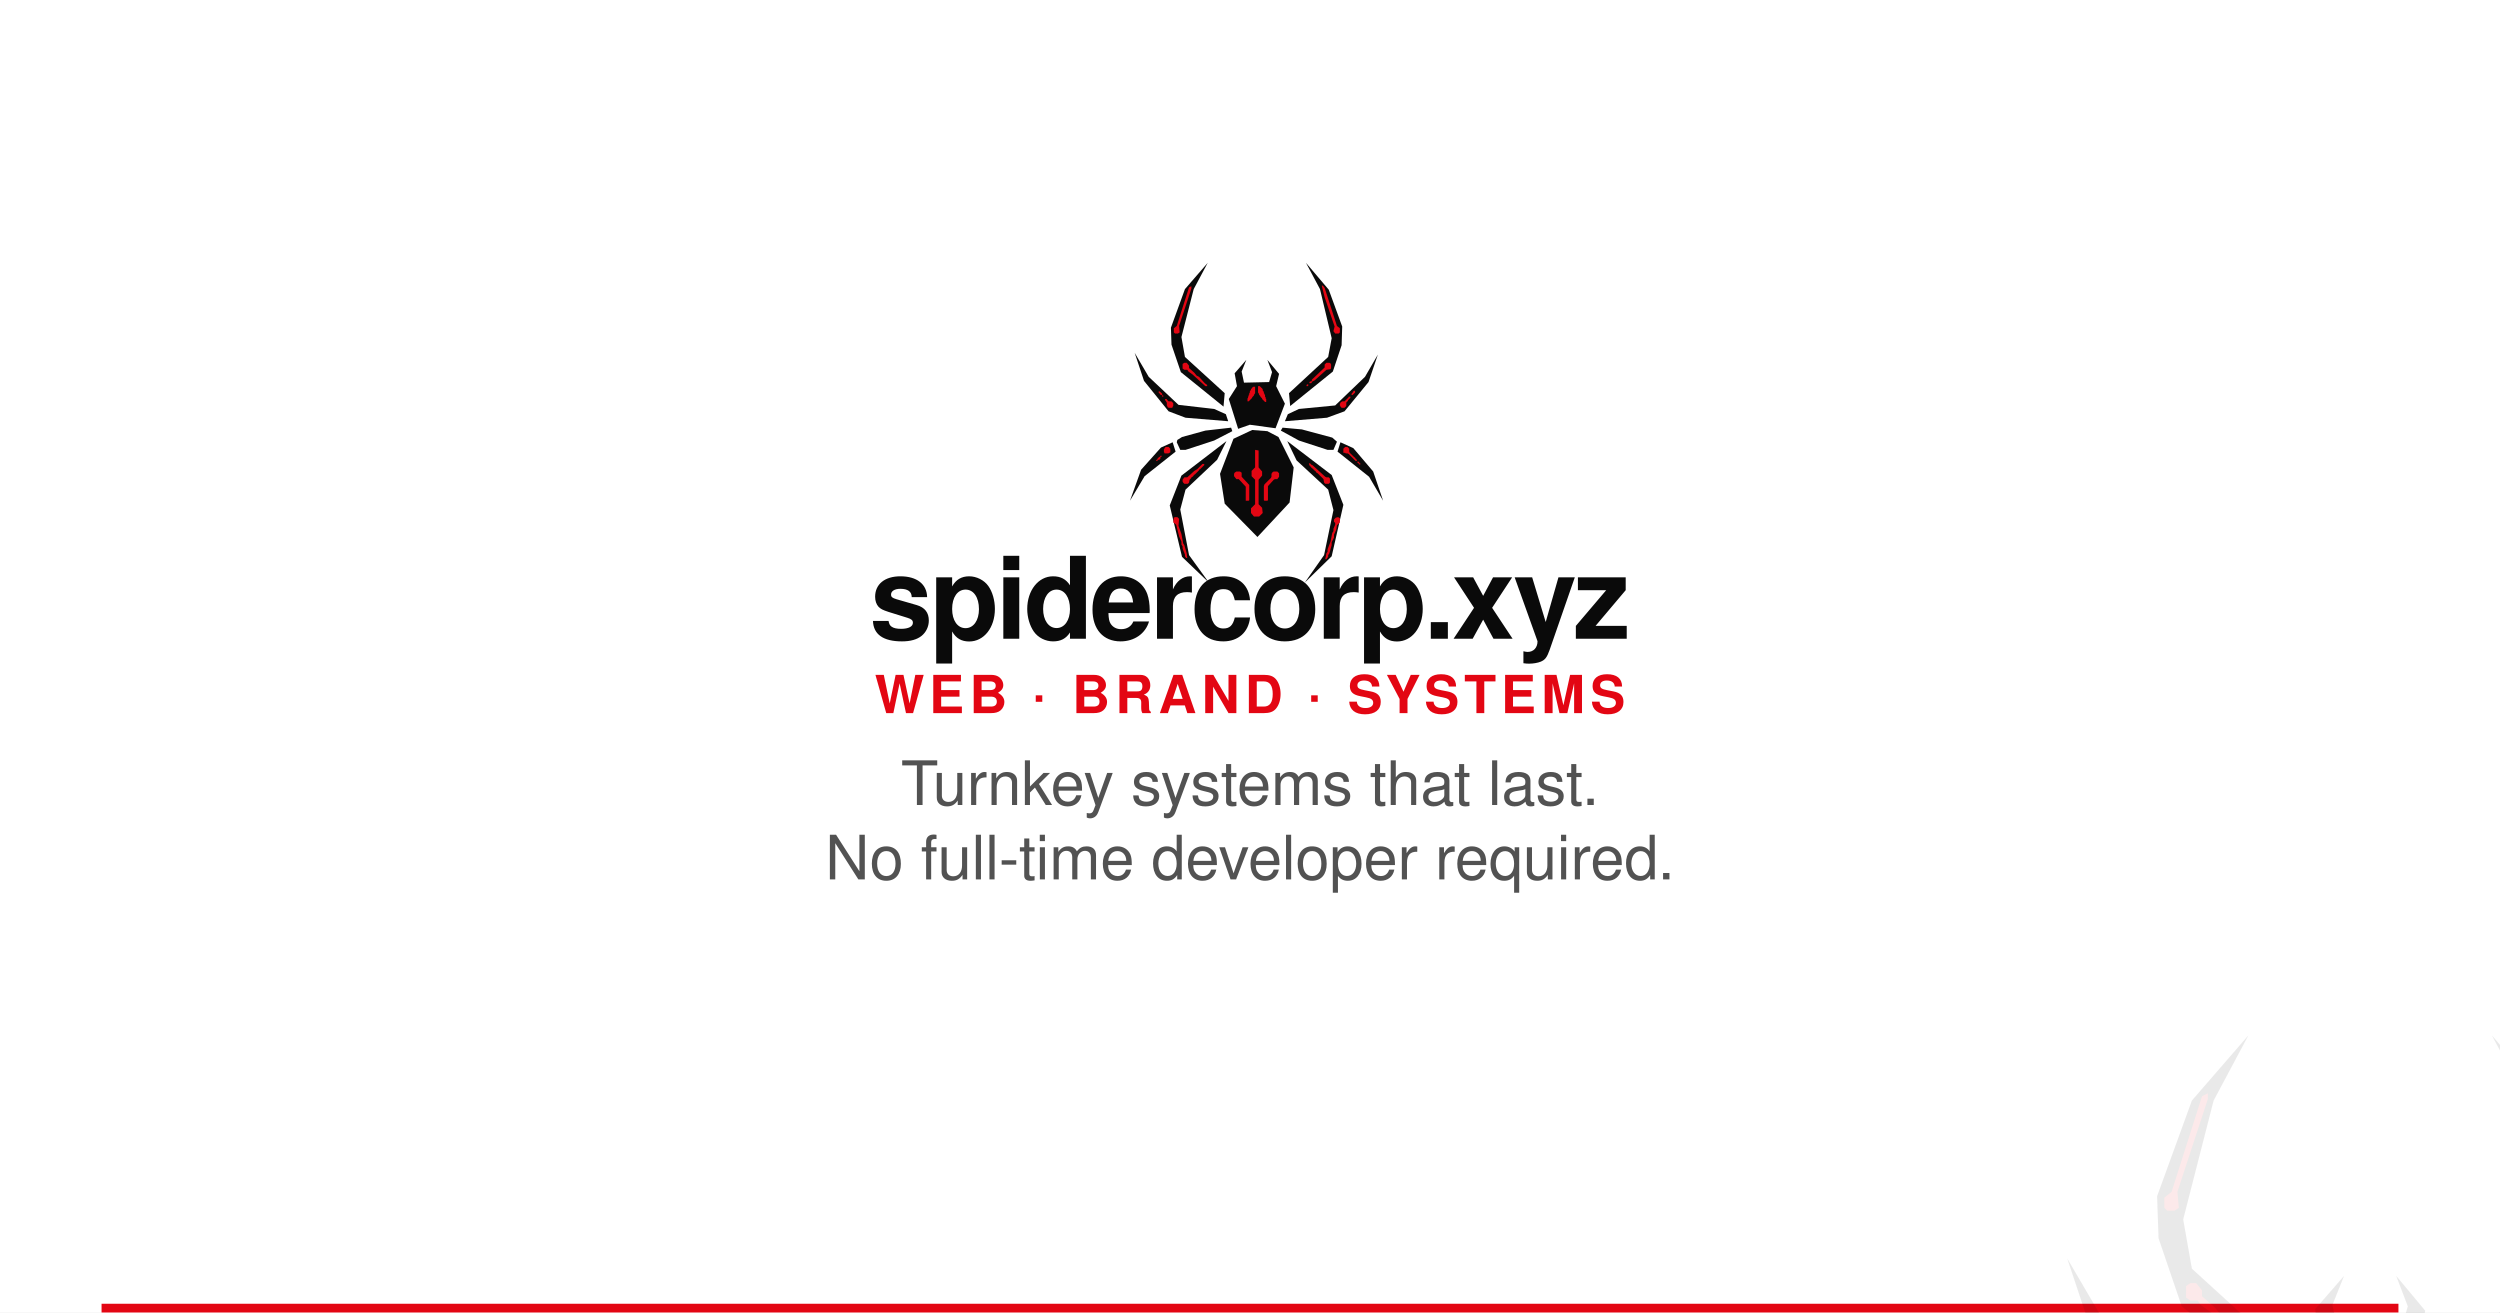
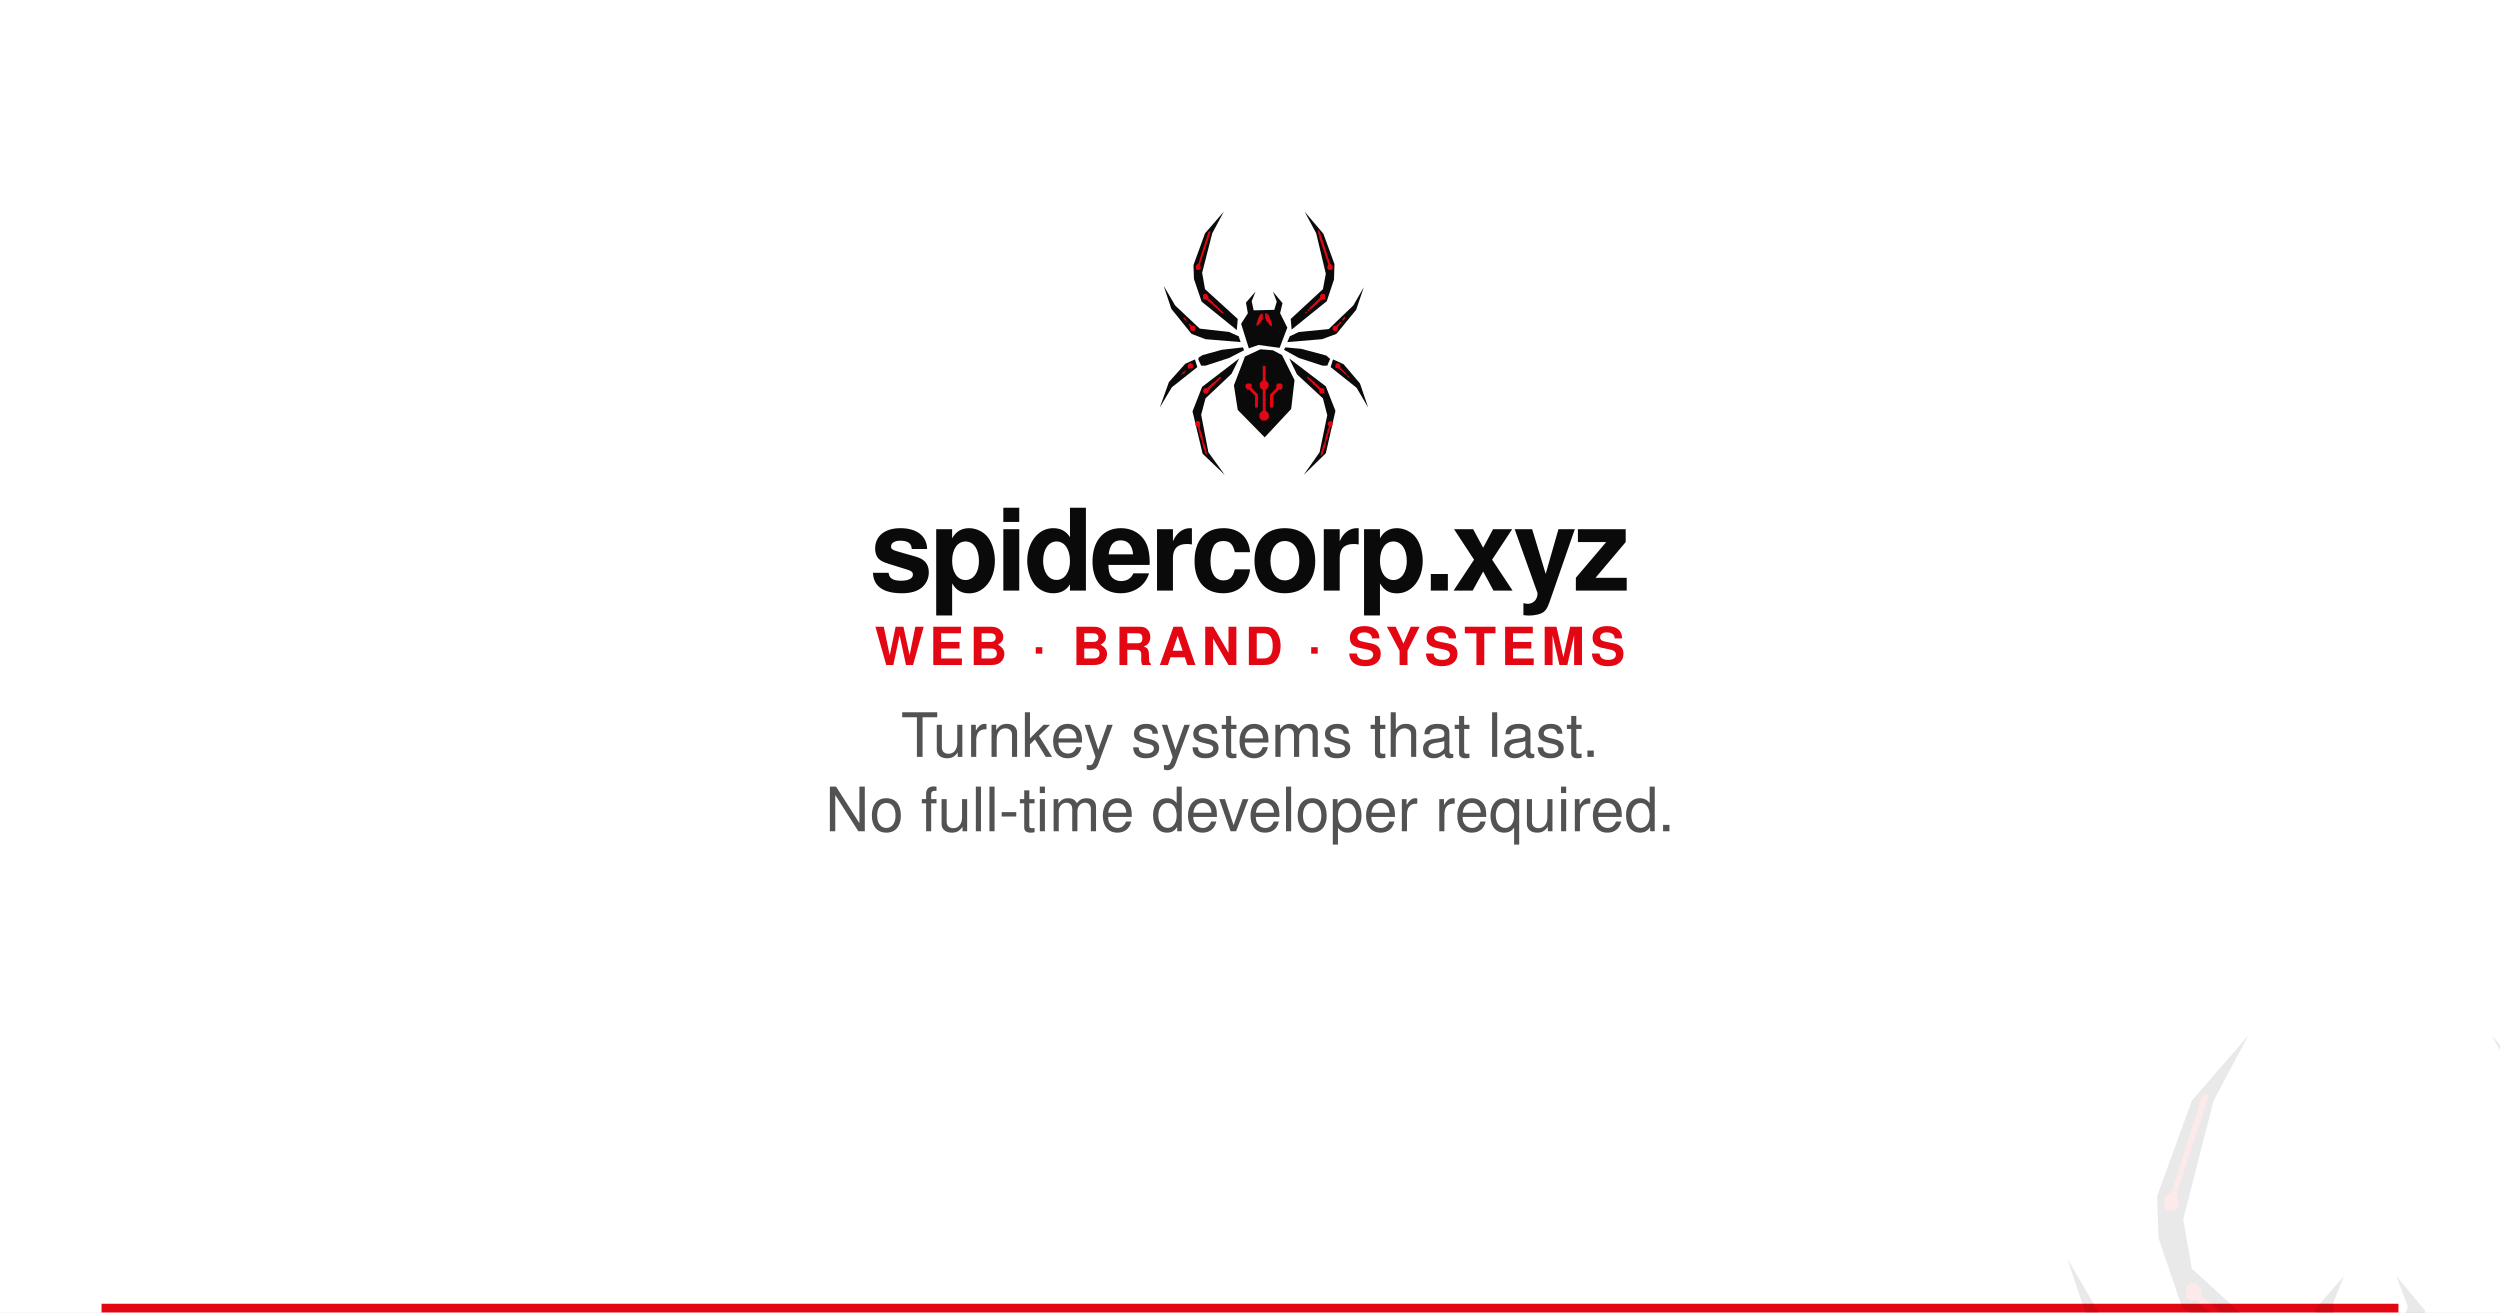
<svg xmlns="http://www.w3.org/2000/svg" width="1200" height="630" viewBox="0 0 1200 630">
  <rect width="1200" height="630" fill="#ffffff" />
  <g transform="translate(48.75 0) scale(1.05)">
    <rect width="1050" height="600" fill="#ffffff" />
    <rect x="0" y="596" width="1050" height="4" fill="#e30613" />
    <g opacity="0.09" transform="translate(888 468) scale(2.65)">
      <g transform="translate(-42.75 2)">
        <g fill="#0a0a0a">
          <path d="m134.75 76.75-1.25 4L147 91.5l6 10.25-4.25-12.5-8.5-10Zm-71.75 0L58 79l-8.5 9.5-4.75 13.25L51 91.25l13.25-10.5Z" />
          <path d="m59.75 79 .25-.25h1.25l.25.25v1l-.25.25H60l-.25-.25ZM112 76.25l4 8.25L129.5 97l2.25 8.75-4 19.25-8.25 11.75L131 125.5l5-22-5-12.75Z" />
          <path d="m127.5 91.75.25-.25h1.5l.25.25h.25l.75.75v1.25l-.75.75h-1.5l-.75-.75ZM86 76.25 66.75 91l-5 12.75 5.25 22 11.5 11L70 125l-3.75-19.5L68.5 97 82 84.25Z" />
          <path d="M68.5 91.5H70l.25.25v2l-.75.75H68l-.75-.75V92.5l.75-.75h.25Zm28.5-20-8 3.75-5.75 15 2 12.75 14 14.25L113 102.5l1.75-15-6.5-13-4.75-2.5Z" />
          <path d="M102.5 94.5h1l.25.25v6.75l-.25.25h-1.25l-.25-.25V95Zm-8.75-.75h1l.25.5.75.5.25.75v5.75l-.5.5h-1l-.5-.5v-6l-.5-.25v-1Zm11.5-2.5.25-.25h1l.25.25v1.25l-.25.25h-1l-.25-.25ZM91.5 91h1l.25.25v1.25l-.25.25h-1.25L91 92.5v-1Zm7-11 1.5.75v8l1.25.25-1.5 7.25.25 7.25 1.5 3.5H100l-.25-2-1.75.75v1l2.25.5-.25 1.25h-2.25l-1.25-1.25V105l1.5-1.5v-11l-1.5-3 1.5-1.75Zm10.75-8.25L117 76l12.25 4h2.5l1.5-3.5-2-1.75-13-3.5-8.25-.75ZM88 70.5l-11 1.25-10 2.75-2 1.25-.25 1 1.5 3.25h2.25l12.25-4 7.75-4Zm6.5-29-5 5.75 1 5.5-3.5 5.5L91 71l5-1.75 11 1.5 4-10.5-3.75-7.5 1.25-5.25-5-6 2 5.25-1.25 4.25-10.75.25-1-4.75Z" />
          <path d="m98 53.5.25.25v2l-.5 1-.75.75-.25.5h-1l-.25-.25V56.5l.25-.25v-.75l.25-.25v-.5l.25-.5.75-.75Zm1.75-.25h1l.75.75.25 1 .5.75.25 1.25.25.25v1l-.25.25h-1l-1-1.25-.25-.75-.75-.75V53.5Zm51-14-5.5 9.5L132.5 61 117 62.5l-4.75 2.25-1.25 3 18-1.5 7.5-2.75L146.75 51Z" />
          <path d="M135.5 59.25h1.5l.25.25v1.75l-.75.75h-1.25l-.75-.75V60l.5-.5h.25ZM46.75 38.5l4 12 10.5 13 7.25 2.75 18.25 1.5-1-3-5-2.25-15.25-1.75-12.75-12Z" />
          <path d="m60.5 59.5.25-.25h1.75l.75.75v1.5l-.5.5h-1.5l-.75-.75ZM120 0l6 11.25 5 21-1.5 8-16.75 15.5.5 5.5L131.5 46.5l3.75-11.25.25-8-5.75-15.75Z" />
          <path d="M128.5 42.75h1.5l.75.75V45l-.75.75h-2l-.25-.25v-1.75l.5-.5V43ZM132.25 27h1l.25.25h.25l.75.75v1.75l-.5.5h-1.5l-.75-.75V28l.25-.25v-.5ZM78 0l-9.75 11.25-6 16.5.25 7.25 4 11.75L84.75 61.5l.5-5.75-17-15.5-1.5-8.5L72 11.25Z" />
          <path d="M67.5 43h.25l.25-.25h1l1 1v1.75l-.25.25H68l-.25-.25h-.25L67 45v-1.25Zm-3.25-15.75h1.25l.5.75v1.75l-.75.5H64l-.75-.75v-1.25Z" />
        </g>
        <g fill="#e30613">
          <path d="m133.75 108.75-1 .25-.75.75v1l.5.5v.75l-.75 1.75v1l-.5.75-.75 3.75-1.25 3.25v1l-.5.75-.5 2.5h.5l.75-1V125l.5-.75 1-3.5v-1.25l1-2v-1.25l1-2.25.25-1.75 1.25-1.25v-1.75Z" />
          <path d="M133 110.5v-.5l.25-.25h.25l.5.5-.5.5h-.25Zm-69-1.75-.5.25-.25 2 1.25 1 1.25 5 1 2.25v1.25l.5.75v1l1 2.5v.75l.5.75h.5l-.25-2-1-3.5-.5-.75-.75-4-1.25-3.5.25-3-.75-.75Z" />
          <path d="m64 110 .25-.25h.5l.25.25v.25l-.5.5-.5-.5Zm43.75-20.75h-1.5l-.5.25-.5.75v1.25l-.25.5-2.75 2.75-.25.75v6l.25.25h1.25l.25-.25v-6l2.5-2.75.5-.25h1l.75-1V90Z" />
          <path d="m106.5 90.75.25-.25h.25l.25.25v.5l-.25.25-.5-.5Zm-16.25-1.5-.75.5-.25.5v1l1 1.25h1l3 3.25v6h1.25l.25-.25V95l-3.25-3.5v-1.75l-.75-.5Z" />
          <path d="m91 90.25.5.5V91l-.25.25h-.5L90.5 91v-.25ZM76.5 86h-.75l-2.25 2.25-1.25.75-3 2.75H68l-.75 1v.75l.25.5.5.5h1.5l.5-.5.25-1.25L71 92v-.25l.5-.25.5-.5v-.25l.5-.25 1.75-1.75v-.25l.5-.25 1.75-1.75Zm44.75-.25.25 1h.25l.25.5.75.75h.25l.25.5h.25l.25.5h.25l.5.75.5.25 2.5 2.5.25 1.5.5.5h1.5l.5-.5v-1.75l-.5-.5h-1l-.5-.25-5.5-5h-.25l-.75-.75Zm-63-3.25h-.5v.25l-.25.25h-.25l-.75.75V84l-.25.25H56v.5h.5v-.25l.25-.25h.5l.5-.5v-.5L58 83h.25Zm40-2.5v7.5l-1.5 1.5v2.25l1.5 1.5v10.5L96.5 105v2l1.25 1.5H100l1.5-1.5-.25-2.25-1.5-1.5v-10.5l1.5-1.75v-1.75l-1.5-1.75v-7.25Z" />
          <path d="M98.75 105h.5l.75.75v.75l-.5.5h-.75l-.25-.25h-.25l-.25-.25v-.75Zm0-16 .25.25h.25l.75.75v.25l-1 1h-.25L98.5 91v-.25l-.5-.5V90l.25-.25v-.25Zm38-10.25-.75.75v1.75h.75l.25.25h.75l.5.25 3 3h.5l.25.25v.5l.5.25.25.5h.5v-.5H143l-.5-.75h-.5l-.25-.25v-.5l-.75-.75v-.25h-.25l-2-2-.25-.5V79.5l-.75-.75Z" />
          <path d="m137.25 79.75.5.5-.5.5H137l-.25-.25v-.25Zm-77.25-1-.5.5v.25l-.25.25V81l.25.25v.25h1.75l.25-.25h.25L62 81v-1.5l-.75-.75Zm-.25-20.5v.5l.5.5v.25l.25.25V61l.25.25v.5H61l.25.25h1.5l.25-.25v-.25l.25-.25V60l-.75-.75h-1.25l-.75-.75v-.25Zm79.25-1h-.75v.25l-1.75 1.75h-1l-.75.5V60l-.25.25V61l.25.25v.25l.5.5h1.25l.75-.75v-1.5L138 59v-.25l1-1ZM57 55v.5l.75.75v.25h.5l.25.25v.5h.5v-.5h-.25l-.25-.25V56l-1-1Zm84-.25h-.5l-.5.5v.25l-.5.5v.5h.5l1-1ZM98.25 53h-.75l-.25.25H97v.25l-.5.5v.25L96 55v.5l-.25.25v.5l-.25.25v.5l-.25.25v.5L95 58v1.25h.5l1.5-1.5v-.25l.75-.75v-.25l.5-.75Zm1.25-.25v2.75l.25.25.25.75.5.5v.25l.75.75v.25l1.25 1.25h.5v-1.25l-.25-.25v-.5l-.25-.25v-.75l-.25-.25V56l-.25-.25v-.5l-.5-.75V54l-1.25-1.25ZM121 52h-.5l-.25.25v.5h.5l.25-.25Zm9.5-9-.5-.25h-1.25l-.75.75v1.25L122.5 50v.5l-.25.25h-.5l-.25.25v.5h.75l.5-.75 1-.5 5-4.5 1.75-.25.25-.5v-1.5Zm-63.25.25v2l.75.5h1.25l.5.75 1.75 1.25 5.5 5h.75v-.5l-1-.75-2.5-2.75-1-.5-1-1.25L70 45v-1l-1-1.25h-1ZM71 10l-1 .5L64.75 27l-1.25 1v1.75l.5.5h1.25l.75-.5-.25-2.75L71 11Zm55.75-.25 1.25 5 4.25 12.5-.5 2 .75 1h1.5l.5-.5V28l-1.25-1L128 10.75l-.75-1Z" />
        </g>
      </g>
    </g>
    <g font-family="Syne, system-ui, -apple-system, Segoe UI, Helvetica, Arial, sans-serif" text-anchor="middle">
-       <g transform="translate(468 118) scale(1.069)">
+       <g transform="translate(482 95) scale(0.88)">
        <g transform="translate(-42.75 2)">
          <g fill="#0a0a0a">
            <path d="m134.75 76.75-1.25 4L147 91.5l6 10.25-4.25-12.5-8.5-10Zm-71.75 0L58 79l-8.5 9.5-4.75 13.25L51 91.25l13.25-10.5Z" />
            <path d="m59.75 79 .25-.25h1.25l.25.25v1l-.25.25H60l-.25-.25ZM112 76.25l4 8.25L129.5 97l2.25 8.75-4 19.25-8.25 11.75L131 125.5l5-22-5-12.75Z" />
            <path d="m127.5 91.75.25-.25h1.5l.25.25h.25l.75.75v1.25l-.75.75h-1.5l-.75-.75ZM86 76.25 66.75 91l-5 12.75 5.25 22 11.5 11L70 125l-3.75-19.5L68.5 97 82 84.25Z" />
            <path d="M68.5 91.5H70l.25.25v2l-.75.75H68l-.75-.75V92.5l.75-.75h.25Zm28.5-20-8 3.75-5.75 15 2 12.75 14 14.25L113 102.5l1.75-15-6.5-13-4.75-2.5Z" />
            <path d="M102.5 94.5h1l.25.25v6.75l-.25.25h-1.25l-.25-.25V95Zm-8.75-.75h1l.25.5.75.5.25.75v5.75l-.5.5h-1l-.5-.5v-6l-.5-.25v-1Zm11.5-2.5.25-.25h1l.25.25v1.25l-.25.25h-1l-.25-.25ZM91.5 91h1l.25.25v1.25l-.25.25h-1.25L91 92.5v-1Zm7-11 1.5.75v8l1.25.25-1.5 7.25.25 7.25 1.5 3.5H100l-.25-2-1.75.75v1l2.25.5-.25 1.25h-2.25l-1.25-1.25V105l1.5-1.5v-11l-1.5-3 1.5-1.75Zm10.75-8.25L117 76l12.25 4h2.5l1.5-3.5-2-1.75-13-3.5-8.25-.75ZM88 70.5l-11 1.25-10 2.75-2 1.25-.25 1 1.5 3.25h2.25l12.25-4 7.75-4Zm6.5-29-5 5.75 1 5.5-3.5 5.5L91 71l5-1.75 11 1.5 4-10.5-3.75-7.5 1.25-5.25-5-6 2 5.25-1.25 4.25-10.75.25-1-4.75Z" />
            <path d="m98 53.5.25.25v2l-.5 1-.75.75-.25.5h-1l-.25-.25V56.5l.25-.25v-.75l.25-.25v-.5l.25-.5.75-.75Zm1.75-.25h1l.75.75.25 1 .5.75.25 1.25.25.25v1l-.25.25h-1l-1-1.25-.25-.75-.75-.75V53.5Zm51-14-5.5 9.5L132.5 61 117 62.5l-4.75 2.25-1.25 3 18-1.5 7.5-2.75L146.75 51Z" />
            <path d="M135.5 59.25h1.5l.25.25v1.75l-.75.75h-1.25l-.75-.75V60l.5-.5h.25ZM46.75 38.5l4 12 10.5 13 7.25 2.75 18.25 1.5-1-3-5-2.25-15.25-1.75-12.75-12Z" />
            <path d="m60.5 59.5.25-.25h1.75l.75.75v1.5l-.5.5h-1.5l-.75-.75ZM120 0l6 11.25 5 21-1.5 8-16.75 15.5.5 5.5L131.5 46.5l3.75-11.25.25-8-5.75-15.75Z" />
            <path d="M128.5 42.75h1.5l.75.75V45l-.75.75h-2l-.25-.25v-1.75l.5-.5V43ZM132.25 27h1l.25.25h.25l.75.75v1.75l-.5.5h-1.5l-.75-.75V28l.25-.25v-.5ZM78 0l-9.75 11.25-6 16.5.25 7.25 4 11.75L84.75 61.5l.5-5.75-17-15.5-1.5-8.5L72 11.25Z" />
            <path d="M67.5 43h.25l.25-.25h1l1 1v1.75l-.25.25H68l-.25-.25h-.25L67 45v-1.25Zm-3.25-15.75h1.25l.5.75v1.75l-.75.5H64l-.75-.75v-1.25Z" />
          </g>
          <g fill="#e30613">
            <path d="m133.75 108.75-1 .25-.75.75v1l.5.5v.75l-.75 1.75v1l-.5.75-.75 3.75-1.25 3.25v1l-.5.75-.5 2.5h.5l.75-1V125l.5-.75 1-3.5v-1.25l1-2v-1.25l1-2.25.25-1.75 1.25-1.25v-1.75Z" />
            <path d="M133 110.5v-.5l.25-.25h.25l.5.5-.5.5h-.25Zm-69-1.75-.5.25-.25 2 1.25 1 1.25 5 1 2.25v1.25l.5.75v1l1 2.5v.75l.5.75h.5l-.25-2-1-3.5-.5-.75-.75-4-1.25-3.5.25-3-.75-.75Z" />
            <path d="m64 110 .25-.25h.5l.25.25v.25l-.5.5-.5-.5Zm43.75-20.75h-1.5l-.5.25-.5.75v1.25l-.25.5-2.75 2.75-.25.75v6l.25.25h1.25l.25-.25v-6l2.5-2.75.5-.25h1l.75-1V90Z" />
            <path d="m106.5 90.75.25-.25h.25l.25.25v.5l-.25.25-.5-.5Zm-16.25-1.5-.75.5-.25.5v1l1 1.25h1l3 3.25v6h1.25l.25-.25V95l-3.25-3.5v-1.75l-.75-.5Z" />
            <path d="m91 90.25.5.5V91l-.25.25h-.5L90.5 91v-.25ZM76.5 86h-.75l-2.25 2.25-1.25.75-3 2.75H68l-.75 1v.75l.25.5.5.5h1.5l.5-.5.25-1.25L71 92v-.25l.5-.25.5-.5v-.25l.5-.25 1.75-1.75v-.25l.5-.25 1.75-1.75Zm44.75-.25.25 1h.25l.25.5.75.75h.25l.25.5h.25l.25.5h.25l.5.75.5.25 2.5 2.5.25 1.5.5.5h1.5l.5-.5v-1.75l-.5-.5h-1l-.5-.25-5.5-5h-.25l-.75-.75Zm-63-3.25h-.5v.25l-.25.25h-.25l-.75.75V84l-.25.25H56v.5h.5v-.25l.25-.25h.5l.5-.5v-.5L58 83h.25Zm40-2.5v7.5l-1.5 1.5v2.25l1.5 1.5v10.5L96.5 105v2l1.25 1.5H100l1.5-1.5-.25-2.25-1.5-1.5v-10.5l1.5-1.75v-1.75l-1.5-1.75v-7.25Z" />
            <path d="M98.75 105h.5l.75.75v.75l-.5.5h-.75l-.25-.25h-.25l-.25-.25v-.75Zm0-16 .25.25h.25l.75.75v.25l-1 1h-.25L98.5 91v-.25l-.5-.5V90l.25-.25v-.25Zm38-10.25-.75.75v1.75h.75l.25.25h.75l.5.25 3 3h.5l.25.25v.5l.5.25.25.5h.5v-.5H143l-.5-.75h-.5l-.25-.25v-.5l-.75-.75v-.25h-.25l-2-2-.25-.5V79.5l-.75-.75Z" />
            <path d="m137.25 79.75.5.5-.5.5H137l-.25-.25v-.25Zm-77.25-1-.5.5v.25l-.25.25V81l.25.25v.25h1.75l.25-.25h.25L62 81v-1.5l-.75-.75Zm-.25-20.5v.5l.5.5v.25l.25.25V61l.25.25v.5H61l.25.25h1.5l.25-.25v-.25l.25-.25V60l-.75-.75h-1.25l-.75-.75v-.25Zm79.25-1h-.75v.25l-1.75 1.75h-1l-.75.5V60l-.25.25V61l.25.25v.25l.5.5h1.25l.75-.75v-1.5L138 59v-.25l1-1ZM57 55v.5l.75.75v.25h.5l.25.25v.5h.5v-.5h-.25l-.25-.25V56l-1-1Zm84-.25h-.5l-.5.5v.25l-.5.5v.5h.5l1-1ZM98.25 53h-.75l-.25.25H97v.25l-.5.5v.25L96 55v.5l-.25.25v.5l-.25.25v.5l-.25.25v.5L95 58v1.25h.5l1.5-1.5v-.25l.75-.75v-.25l.5-.75Zm1.25-.25v2.75l.25.25.25.75.5.5v.25l.75.75v.25l1.25 1.25h.5v-1.25l-.25-.25v-.5l-.25-.25v-.75l-.25-.25V56l-.25-.25v-.5l-.5-.75V54l-1.25-1.25ZM121 52h-.5l-.25.25v.5h.5l.25-.25Zm9.5-9-.5-.25h-1.25l-.75.75v1.25L122.5 50v.5l-.25.25h-.5l-.25.25v.5h.75l.5-.75 1-.5 5-4.5 1.75-.25.25-.5v-1.5Zm-63.25.25v2l.75.5h1.25l.5.75 1.75 1.25 5.5 5h.75v-.5l-1-.75-2.5-2.75-1-.5-1-1.25L70 45v-1l-1-1.25h-1ZM71 10l-1 .5L64.75 27l-1.25 1v1.75l.5.5h1.25l.75-.5-.25-2.75L71 11Zm55.75-.25 1.25 5 4.25 12.5-.5 2 .75 1h1.5l.5-.5V28l-1.25-1L128 10.75l-.75-1Z" />
          </g>
        </g>
      </g>
-       <text x="525" y="292" font-size="52" font-weight="700" fill="#0a0a0a" letter-spacing="-0.03em">spidercorp.xyz</text>
-       <text x="525" y="326" font-size="24" font-weight="600" fill="#e30613" letter-spacing="0.1em">WEB · BRAND · SYSTEMS</text>
-       <text x="525" y="368" font-size="28" fill="#525252">Turnkey systems that last.</text>
-       <text x="525" y="402" font-size="28" fill="#525252">No full-time developer required.</text>
+       <text x="525" y="270" font-size="52" font-weight="700" fill="#0a0a0a" letter-spacing="-0.03em">spidercorp.xyz</text>
+       <text x="525" y="304" font-size="24" font-weight="600" fill="#e30613" letter-spacing="0.1em">WEB · BRAND · SYSTEMS</text>
+       <text x="525" y="346" font-size="28" fill="#525252">Turnkey systems that last.</text>
+       <text x="525" y="380" font-size="28" fill="#525252">No full-time developer required.</text>
    </g>
  </g>
</svg>
